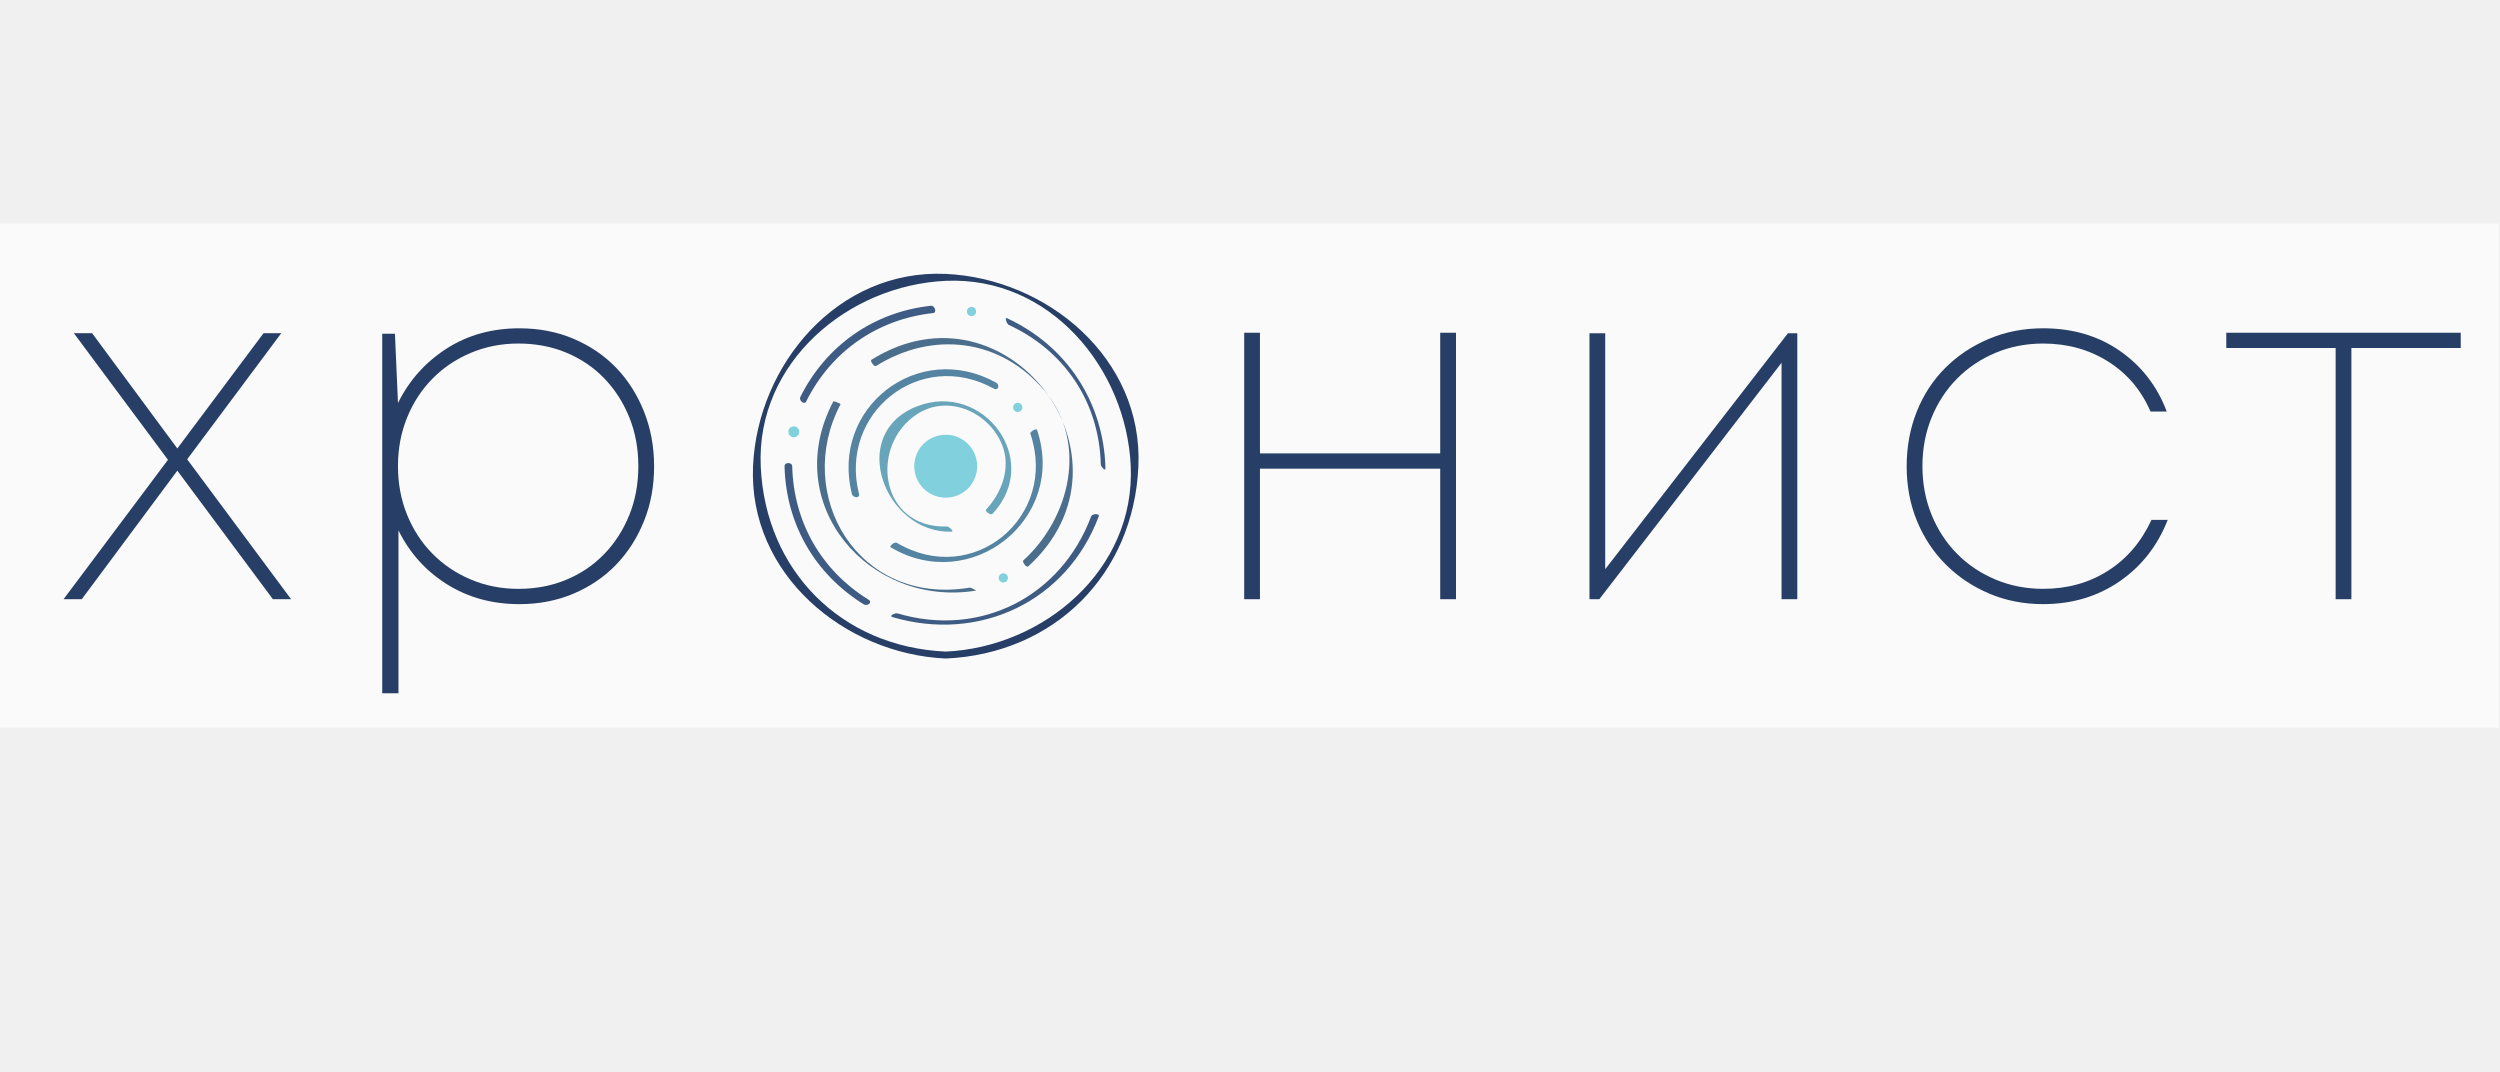
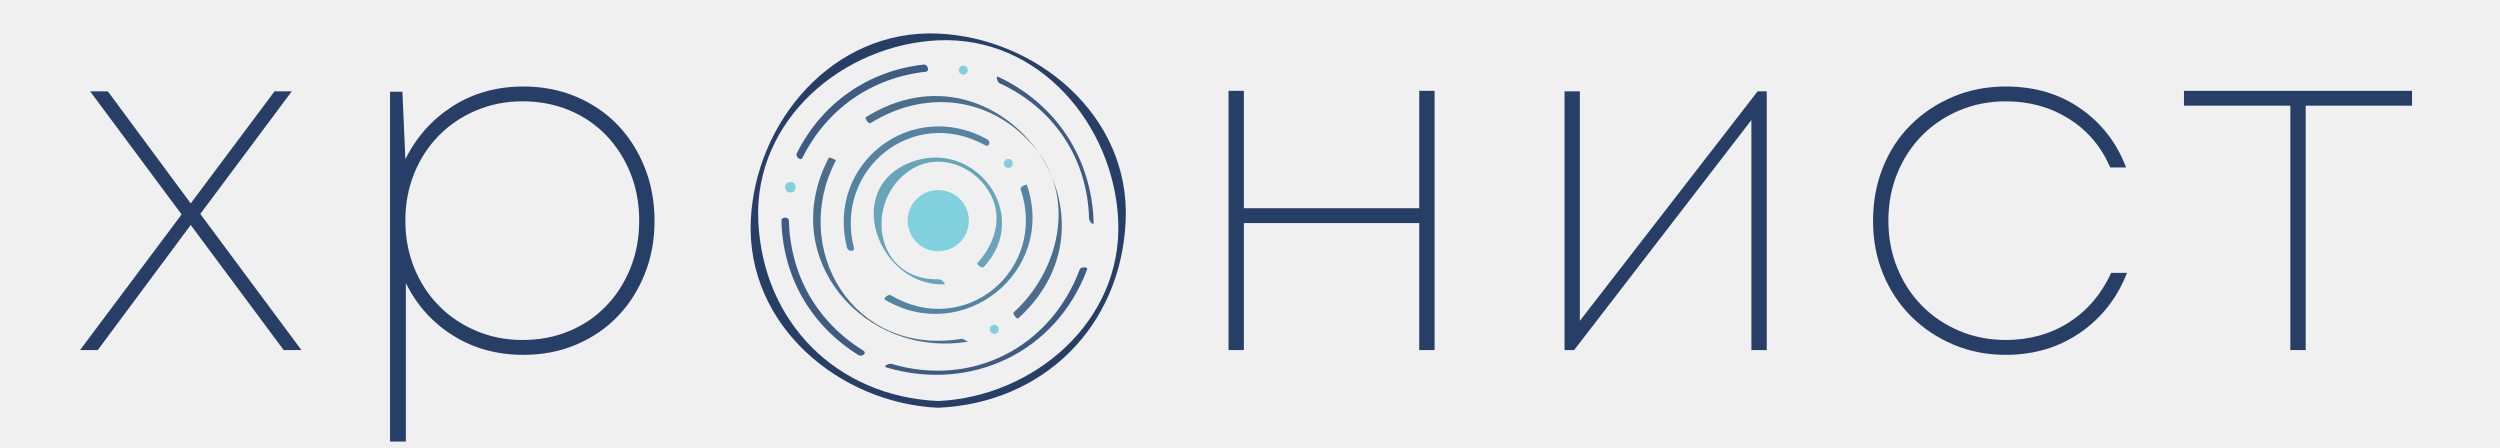
- <svg xmlns="http://www.w3.org/2000/svg" version="1.1" id="Layer_1" x="0px" y="0px" width="198.43px" height="85.04px" viewBox="0 0 198.43 85.04" enable-background="new 0 0 198.43 85.04" xml:space="preserve">
-   <rect x="-0.087" y="17.74" opacity="0.65" fill="#FFFFFF" width="198.425" height="40.01" />
-   <g>
-     <path fill="#273F66" d="M21.659,47.56l-7.584-10.204L6.49,47.56H5.044l8.288-11.064L5.865,26.449h1.447l6.763,9.147l6.841-9.147   h1.407l-7.466,10.007l8.249,11.104H21.659z" />
-     <path fill="#273F66" d="M41.226,26.058c1.56,0,2.998,0.279,4.312,0.838c1.313,0.561,2.438,1.327,3.375,2.302   c0.937,0.976,1.671,2.134,2.205,3.474c0.533,1.34,0.799,2.79,0.799,4.352c0,1.561-0.266,3.004-0.799,4.331   c-0.534,1.328-1.269,2.478-2.205,3.454c-0.937,0.977-2.062,1.742-3.375,2.303c-1.313,0.559-2.751,0.84-4.312,0.84   c-2.159,0-4.077-0.527-5.755-1.581s-2.959-2.479-3.843-4.274v12.929h-1.29V26.487h1.009l0.242,5.502   c0.884-1.793,2.165-3.23,3.843-4.312C37.109,26.598,39.041,26.058,41.226,26.058z M41.146,46.738c1.379,0,2.646-0.24,3.804-0.724   c1.157-0.482,2.159-1.159,3.004-2.034c0.846-0.872,1.508-1.902,1.99-3.087c0.481-1.185,0.722-2.482,0.722-3.89   c0-1.408-0.241-2.705-0.722-3.89c-0.482-1.186-1.144-2.215-1.99-3.089c-0.845-0.873-1.847-1.551-3.004-2.033   c-1.158-0.482-2.425-0.724-3.804-0.724c-1.352,0-2.613,0.249-3.784,0.743c-1.17,0.496-2.185,1.179-3.043,2.053   c-0.859,0.873-1.529,1.902-2.01,3.088c-0.481,1.186-0.721,2.469-0.721,3.851s0.24,2.665,0.721,3.851   c0.481,1.186,1.151,2.214,2.01,3.087c0.858,0.874,1.873,1.56,3.043,2.053C38.533,46.49,39.794,46.738,41.146,46.738z" />
-     <path fill="#273F66" d="M115.565,26.41v21.15h-1.252V37.199h-14.308V47.56h-1.251V26.41h1.251v9.578h14.308V26.41H115.565z" />
-     <path fill="#273F66" d="M142.656,26.449v21.11h-1.251V28.794L126.941,47.56h-0.782v-21.11h1.25v18.725l14.504-18.725H142.656z" />
-     <path fill="#273F66" d="M162.163,47.951c-1.537,0-2.964-0.281-4.28-0.84c-1.316-0.561-2.463-1.326-3.44-2.303   c-0.978-0.976-1.738-2.126-2.287-3.454c-0.547-1.327-0.82-2.77-0.82-4.331c0-1.562,0.266-3.011,0.801-4.352   c0.534-1.34,1.29-2.498,2.268-3.474c0.978-0.976,2.13-1.742,3.46-2.302c1.328-0.56,2.763-0.838,4.3-0.838   c2.346,0,4.379,0.6,6.1,1.797c1.72,1.199,2.957,2.802,3.714,4.809h-1.291c-0.729-1.693-1.851-3.016-3.362-3.968   c-1.512-0.951-3.231-1.427-5.16-1.427c-1.355,0-2.619,0.249-3.792,0.743c-1.173,0.496-2.189,1.179-3.05,2.053   c-0.859,0.873-1.53,1.902-2.013,3.088s-0.724,2.469-0.724,3.851s0.241,2.665,0.724,3.851c0.482,1.186,1.153,2.214,2.013,3.087   c0.86,0.874,1.877,1.56,3.05,2.053c1.173,0.495,2.437,0.743,3.792,0.743c1.929,0,3.643-0.475,5.142-1.429   c1.498-0.949,2.651-2.298,3.459-4.044h1.29c-0.808,2.059-2.085,3.688-3.83,4.886C166.477,47.35,164.456,47.951,162.163,47.951z" />
-     <path fill="#273F66" d="M195.314,27.621h-8.679V47.56h-1.251V27.621h-8.679V26.41h18.608V27.621z" />
-     <g>
-       <path fill="none" stroke="#000000" stroke-width="0.123" stroke-miterlimit="10" d="M69.444,39.327" />
-       <g>
-         <g>
-           <path fill="#273F66" d="M75.063,51.718c-8.299-0.372-14.311-6.421-14.682-14.696c-0.371-8.273,6.949-14.384,14.684-14.731      c8.29-0.372,14.336,6.967,14.683,14.696C90.119,45.261,82.799,51.371,75.063,51.718c-0.394,0.018-0.377,0.567,0.002,0.551      c8.596-0.385,14.906-6.635,15.292-15.247c0.385-8.6-7.269-14.922-15.294-15.282c-8.586-0.385-14.931,7.208-15.292,15.247      c-0.386,8.599,7.269,14.922,15.293,15.282C75.464,52.286,75.441,51.734,75.063,51.718z" />
-         </g>
-       </g>
-       <g>
-         <g>
-           <path fill="#3E5B84" d="M87.742,37.151c-0.136-5.214-3.069-9.701-7.81-11.892c-0.218-0.101-0.018,0.458,0.137,0.53      c4.454,2.058,7.174,6.147,7.303,11.067C87.376,37.024,87.75,37.482,87.742,37.151L87.742,37.151z" />
-         </g>
-       </g>
-       <g>
-         <g>
-           <path fill="#3E5B84" d="M70.847,48.983c6.879,2.026,13.826-1.221,16.366-8.008c0.085-0.227-0.522-0.208-0.6-0.001      c-2.382,6.365-8.767,9.661-15.37,7.714C71.048,48.631,70.513,48.885,70.847,48.983L70.847,48.983z" />
-         </g>
-       </g>
-       <g>
-         <g>
-           <path fill="#3E5B84" d="M62.27,37.014c0.117,4.576,2.397,8.542,6.286,10.953c0.284,0.177,0.728-0.154,0.387-0.365      c-3.78-2.345-5.951-6.165-6.065-10.606C62.869,36.677,62.261,36.664,62.27,37.014L62.27,37.014z" />
-         </g>
-       </g>
-       <g>
-         <g>
-           <path fill="#3E5B84" d="M73.886,24.268c-4.546,0.502-8.319,3.15-10.361,7.238c-0.136,0.272,0.306,0.675,0.469,0.349      c1.987-3.979,5.647-6.518,10.064-7.005C74.394,24.813,74.192,24.234,73.886,24.268L73.886,24.268z" />
-         </g>
-       </g>
-       <g>
-         <g>
-           <path fill="#4B6E8C" d="M76.952,46.645c-8.888,1.461-14.004-7.402-10.236-14.562c0.017-0.033-0.537-0.29-0.576-0.215      c-4.299,8.168,2.868,16.4,11.36,15.006C77.441,46.883,77.119,46.617,76.952,46.645L76.952,46.645z" />
-         </g>
-       </g>
-       <g>
-         <g>
-           <path fill="#4B6E8C" d="M69.543,29.045c4.48-2.803,9.895-2.188,13.378,1.986c3.48,4.17,1.967,10.122-1.689,13.442      c-0.139,0.126,0.248,0.603,0.372,0.49c9.392-8.531-1.669-23.142-12.434-16.408C69.029,28.644,69.384,29.145,69.543,29.045      L69.543,29.045z" />
-         </g>
-       </g>
-       <g>
-         <g>
-           <path fill="#5584A3" d="M70.696,43.441c6.377,3.797,14.007-2.254,11.612-9.329c-0.045-0.132-0.585,0.139-0.523,0.322      c2.222,6.563-4.542,12.259-10.617,8.641C71.019,42.987,70.543,43.35,70.696,43.441L70.696,43.441z" />
-         </g>
-       </g>
-       <g>
-         <g>
-           <path fill="#5584A3" d="M79.063,30.369c-6.205-3.432-13.176,1.997-11.445,8.84c0.079,0.312,0.657,0.369,0.562-0.008      c-1.619-6.4,4.823-11.608,10.71-8.351C79.242,31.045,79.379,30.544,79.063,30.369L79.063,30.369z" />
-         </g>
-       </g>
-       <g>
-         <g>
-           <path fill="#68A5BA" d="M75.154,41.789c-5.337,0.154-6.171-6.417-2.385-8.906c2.488-1.635,5.748-0.172,6.779,2.454      c0.709,1.807-0.034,3.766-1.279,5.103c-0.122,0.131,0.368,0.496,0.512,0.341c4-4.295-0.771-10.581-6.005-8.525      c-5.583,2.192-2.528,10.097,2.743,9.946C75.766,42.193,75.332,41.784,75.154,41.789L75.154,41.789z" />
-         </g>
-       </g>
-       <g>
-         <path fill="#80D0DE" d="M77.56,37.004c0-1.384-1.113-2.497-2.496-2.497s-2.496,1.113-2.496,2.497     c0,1.383,1.113,2.496,2.496,2.496S77.56,38.387,77.56,37.004z" />
-       </g>
-       <g>
-         <circle fill="#80D0DE" cx="80.781" cy="32.335" r="0.366" />
-       </g>
-       <g>
-         <circle fill="#80D0DE" cx="79.635" cy="45.87" r="0.366" />
-       </g>
-       <g>
-         <circle fill="#80D0DE" cx="63.006" cy="34.273" r="0.433" />
-       </g>
-       <g>
-         <circle fill="#80D0DE" cx="77.111" cy="24.727" r="0.366" />
-       </g>
-     </g>
+ <svg xmlns="http://www.w3.org/2000/svg" width="190" height="34" enable-background="new 0 0 190 35" version="1.1" viewBox="5.5 19 190 36.5" xml:space="preserve">
+   <g fill="#273f66">
+     <path d="m21.659 47.56-7.584-10.204-7.585 10.204h-1.446l8.288-11.064-7.467-10.047h1.447l6.763 9.147 6.841-9.147h1.407l-7.466 10.007 8.249 11.104z" />
+     <path d="m41.226 26.058c1.56 0 2.998 0.279 4.312 0.838 1.313 0.561 2.438 1.327 3.375 2.302 0.937 0.976 1.671 2.134 2.205 3.474 0.533 1.34 0.799 2.79 0.799 4.352 0 1.561-0.266 3.004-0.799 4.331-0.534 1.328-1.269 2.478-2.205 3.454-0.937 0.977-2.062 1.742-3.375 2.303-1.313 0.559-2.751 0.84-4.312 0.84-2.159 0-4.077-0.527-5.755-1.581s-2.959-2.479-3.843-4.274v12.929h-1.29v-28.539h1.009l0.242 5.502c0.884-1.793 2.165-3.23 3.843-4.312 1.677-1.079 3.609-1.619 5.794-1.619zm-0.08 20.68c1.379 0 2.646-0.24 3.804-0.724 1.157-0.482 2.159-1.159 3.004-2.034 0.846-0.872 1.508-1.902 1.99-3.087 0.481-1.185 0.722-2.482 0.722-3.89s-0.241-2.705-0.722-3.89c-0.482-1.186-1.144-2.215-1.99-3.089-0.845-0.873-1.847-1.551-3.004-2.033-1.158-0.482-2.425-0.724-3.804-0.724-1.352 0-2.613 0.249-3.784 0.743-1.17 0.496-2.185 1.179-3.043 2.053-0.859 0.873-1.529 1.902-2.01 3.088s-0.721 2.469-0.721 3.851 0.24 2.665 0.721 3.851 1.151 2.214 2.01 3.087c0.858 0.874 1.873 1.56 3.043 2.053 1.171 0.497 2.432 0.745 3.784 0.745z" />
+     <path d="m115.56 26.41v21.15h-1.252v-10.361h-14.308v10.361h-1.251v-21.15h1.251v9.578h14.308v-9.578z" />
+     <path d="m142.66 26.449v21.11h-1.251v-18.765l-14.464 18.766h-0.782v-21.11h1.25v18.725l14.504-18.725h0.743z" />
+     <path d="m162.16 47.951c-1.537 0-2.964-0.281-4.28-0.84-1.316-0.561-2.463-1.326-3.44-2.303-0.978-0.976-1.738-2.126-2.287-3.454-0.547-1.327-0.82-2.77-0.82-4.331 0-1.562 0.266-3.011 0.801-4.352 0.534-1.34 1.29-2.498 2.268-3.474s2.13-1.742 3.46-2.302c1.328-0.56 2.763-0.838 4.3-0.838 2.346 0 4.379 0.6 6.1 1.797 1.72 1.199 2.957 2.802 3.714 4.809h-1.291c-0.729-1.693-1.851-3.016-3.362-3.968-1.512-0.951-3.231-1.427-5.16-1.427-1.355 0-2.619 0.249-3.792 0.743-1.173 0.496-2.189 1.179-3.05 2.053-0.859 0.873-1.53 1.902-2.013 3.088s-0.724 2.469-0.724 3.851 0.241 2.665 0.724 3.851c0.482 1.186 1.153 2.214 2.013 3.087 0.86 0.874 1.877 1.56 3.05 2.053 1.173 0.495 2.437 0.743 3.792 0.743 1.929 0 3.643-0.475 5.142-1.429 1.498-0.949 2.651-2.298 3.459-4.044h1.29c-0.808 2.059-2.085 3.688-3.83 4.886-1.75 1.2-3.771 1.801-6.064 1.801z" />
+     <path d="m195.31 27.621h-8.679v19.939h-1.251v-19.939h-8.679v-1.211h18.608v1.211z" />
  </g>
+   <path d="m69.444 39.327" fill="none" stroke="#000" stroke-miterlimit="10" stroke-width=".123" />
+   <path d="m75.063 51.718c-8.299-0.372-14.311-6.421-14.682-14.696-0.371-8.273 6.949-14.384 14.684-14.731 8.29-0.372 14.336 6.967 14.683 14.696 0.371 8.274-6.949 14.384-14.685 14.731-0.394 0.018-0.377 0.567 2e-3 0.551 8.596-0.385 14.906-6.635 15.292-15.247 0.385-8.6-7.269-14.922-15.294-15.282-8.586-0.385-14.931 7.208-15.292 15.247-0.386 8.599 7.269 14.922 15.293 15.282 0.4 0.017 0.377-0.535-1e-3 -0.551z" fill="#273f66" />
+   <path d="m87.742 37.151c-0.136-5.214-3.069-9.701-7.81-11.892-0.218-0.101-0.018 0.458 0.137 0.53 4.454 2.058 7.174 6.147 7.303 11.067 4e-3 0.168 0.378 0.626 0.37 0.295z" fill="#3e5b84" />
+   <path d="m70.847 48.983c6.879 2.026 13.826-1.221 16.366-8.008 0.085-0.227-0.522-0.208-0.6-1e-3 -2.382 6.365-8.767 9.661-15.37 7.714-0.195-0.057-0.73 0.197-0.396 0.295z" fill="#3e5b84" />
+   <path d="m62.27 37.014c0.117 4.576 2.397 8.542 6.286 10.953 0.284 0.177 0.728-0.154 0.387-0.365-3.78-2.345-5.951-6.165-6.065-10.606-9e-3 -0.319-0.617-0.332-0.608 0.018z" fill="#3e5b84" />
+   <path d="m73.886 24.268c-4.546 0.502-8.319 3.15-10.361 7.238-0.136 0.272 0.306 0.675 0.469 0.349 1.987-3.979 5.647-6.518 10.064-7.005 0.336-0.037 0.134-0.616-0.172-0.582z" fill="#3e5b84" />
+   <path d="m76.952 46.645c-8.888 1.461-14.004-7.402-10.236-14.562 0.017-0.033-0.537-0.29-0.576-0.215-4.299 8.168 2.868 16.4 11.36 15.006-0.059 9e-3 -0.381-0.257-0.548-0.229z" fill="#4b6e8c" />
+   <path d="m69.543 29.045c4.48-2.803 9.895-2.188 13.378 1.986 3.48 4.17 1.967 10.122-1.689 13.442-0.139 0.126 0.248 0.603 0.372 0.49 9.392-8.531-1.669-23.142-12.434-16.408-0.141 0.089 0.214 0.59 0.373 0.49z" fill="#4b6e8c" />
+   <path d="m70.696 43.441c6.377 3.797 14.007-2.254 11.612-9.329-0.045-0.132-0.585 0.139-0.523 0.322 2.222 6.563-4.542 12.259-10.617 8.641-0.149-0.088-0.625 0.275-0.472 0.366z" fill="#5584a3" />
+   <path d="m79.063 30.369c-6.205-3.432-13.176 1.997-11.445 8.84 0.079 0.312 0.657 0.369 0.562-8e-3 -1.619-6.4 4.823-11.608 10.71-8.351 0.352 0.195 0.489-0.306 0.173-0.481z" fill="#5584a3" />
+   <path d="m75.154 41.789c-5.337 0.154-6.171-6.417-2.385-8.906 2.488-1.635 5.748-0.172 6.779 2.454 0.709 1.807-0.034 3.766-1.279 5.103-0.122 0.131 0.368 0.496 0.512 0.341 4-4.295-0.771-10.581-6.005-8.525-5.583 2.192-2.528 10.097 2.743 9.946 0.247-9e-3 -0.187-0.418-0.365-0.413z" fill="#68a5ba" />
+   <path d="m77.56 37.004c0-1.384-1.113-2.497-2.496-2.497s-2.496 1.113-2.496 2.497c0 1.383 1.113 2.496 2.496 2.496s2.496-1.113 2.496-2.496z" fill="#80d0de" />
+   <circle cx="80.781" cy="32.335" r=".366" fill="#80d0de" />
+   <circle cx="79.635" cy="45.87" r=".366" fill="#80d0de" />
+   <circle cx="63.006" cy="34.273" r=".433" fill="#80d0de" />
+   <circle cx="77.111" cy="24.727" r=".366" fill="#80d0de" />
</svg>
